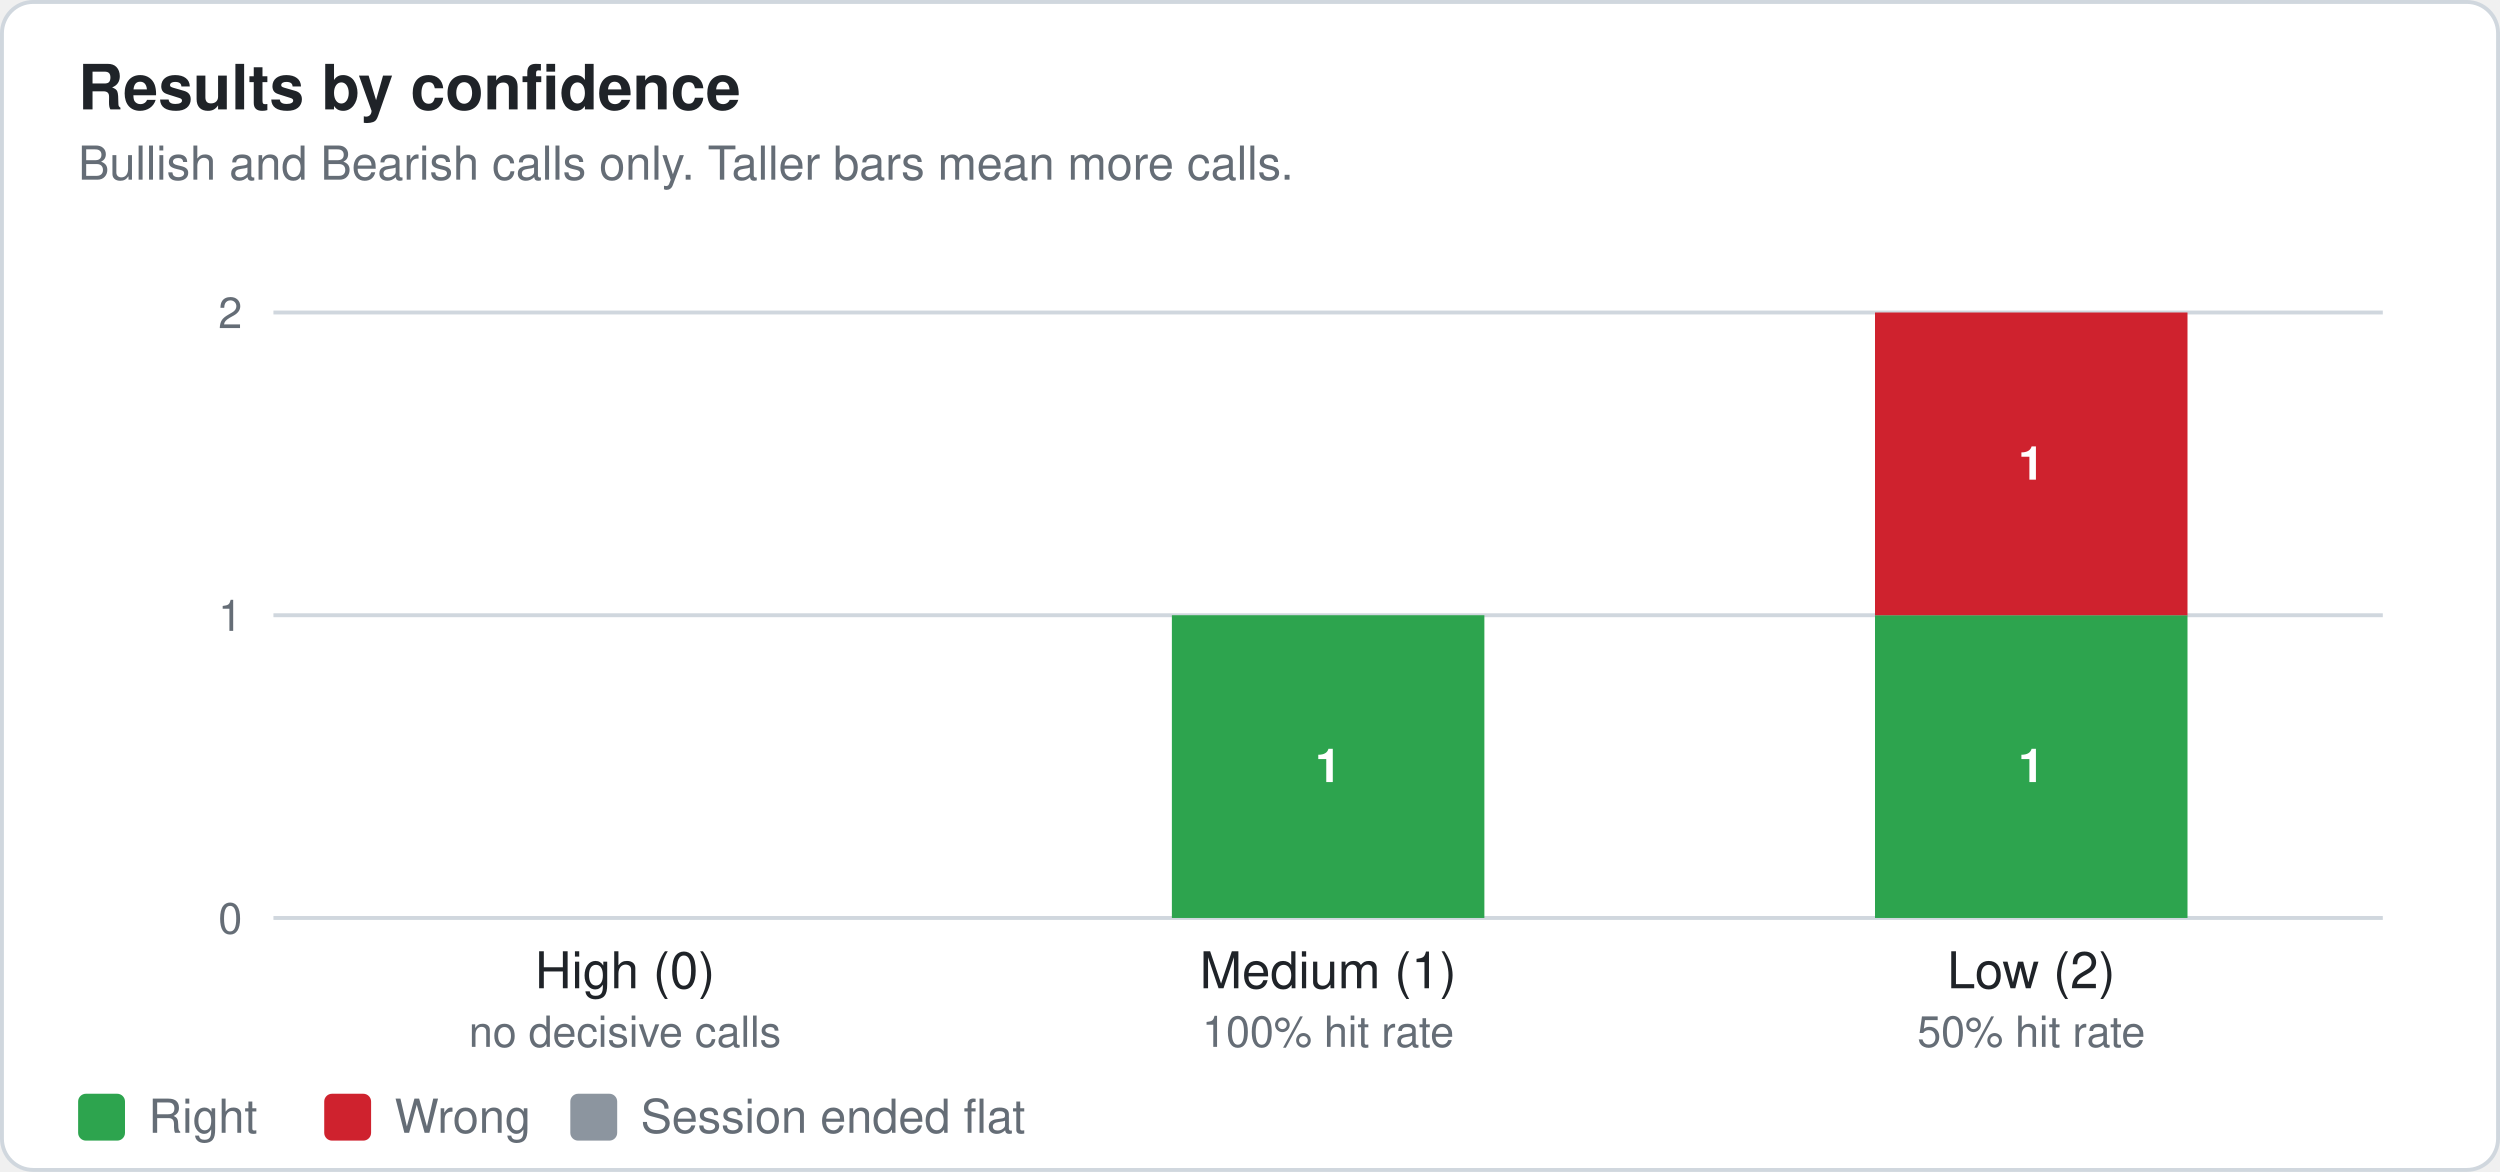
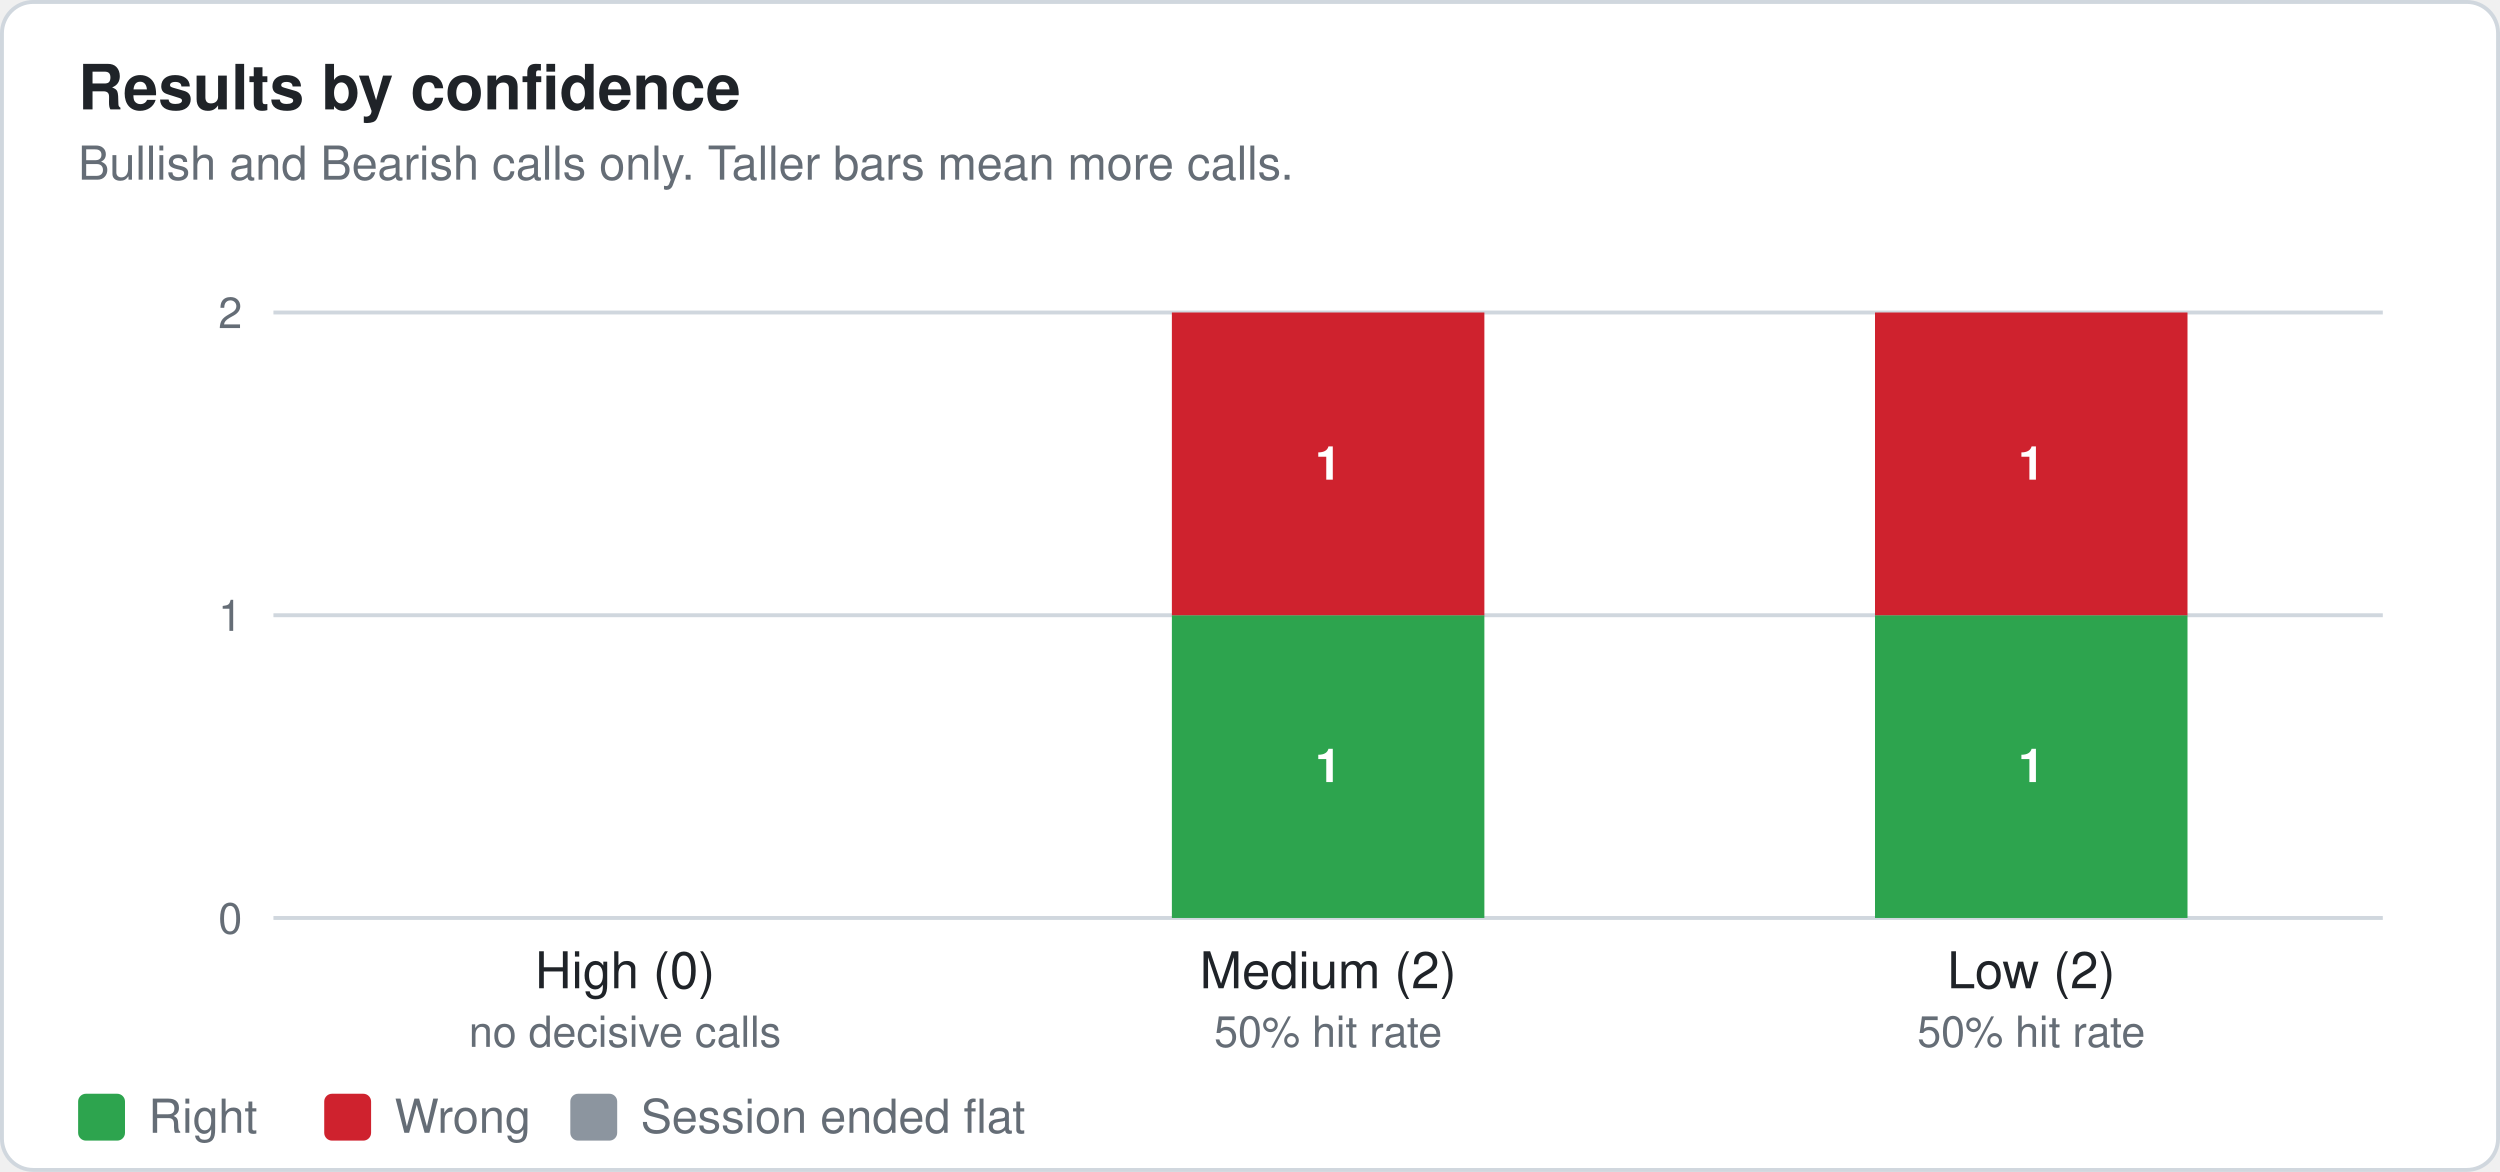
<svg xmlns="http://www.w3.org/2000/svg" width="640" height="300" viewBox="0 0 640 300" font-family="Helvetica, Arial, sans-serif">
  <rect x="0.5" y="0.5" width="639" height="299" rx="8" fill="#ffffff" stroke="#d0d7de" />
  <text x="20" y="28" font-size="16" font-weight="bold" fill="#1f2328">Results by confidence</text>
  <text x="20" y="46" font-size="12" fill="#656d76">Bullish and Bearish calls only. Taller bars mean more calls.</text>
  <line x1="70" y1="235.0" x2="610" y2="235.0" stroke="#d0d7de" />
  <text x="62" y="239.0" font-size="11" text-anchor="end" fill="#656d76">0</text>
  <line x1="70" y1="157.5" x2="610" y2="157.5" stroke="#d0d7de" />
  <text x="62" y="161.5" font-size="11" text-anchor="end" fill="#656d76">1</text>
  <line x1="70" y1="80.0" x2="610" y2="80.0" stroke="#d0d7de" />
  <text x="62" y="84.0" font-size="11" text-anchor="end" fill="#656d76">2</text>
  <text x="160.0" y="253" font-size="13" text-anchor="middle" fill="#1f2328">High (0)</text>
  <text x="160.0" y="268" font-size="11" text-anchor="middle" fill="#656d76">no decisive calls</text>
  <rect x="300.0" y="157.5" width="80" height="77.5" fill="#2da44e" />
  <text x="340.0" y="200.2" font-size="12" text-anchor="middle" fill="#ffffff" font-weight="bold">1</text>
-   <text x="340.0" y="253" font-size="13" text-anchor="middle" fill="#1f2328">Medium (1)</text>
-   <text x="340.0" y="268" font-size="11" text-anchor="middle" fill="#656d76">100% hit rate</text>
+   <rect x="300.0" y="80.0" width="80" height="77.5" fill="#cf222e" />
+   <text x="340.0" y="122.8" font-size="12" text-anchor="middle" fill="#ffffff" font-weight="bold">1</text>
+   <text x="340.0" y="253" font-size="13" text-anchor="middle" fill="#1f2328">Medium (2)</text>
+   <text x="340.0" y="268" font-size="11" text-anchor="middle" fill="#656d76">50% hit rate</text>
  <rect x="480.0" y="157.5" width="80" height="77.5" fill="#2da44e" />
  <text x="520.0" y="200.2" font-size="12" text-anchor="middle" fill="#ffffff" font-weight="bold">1</text>
  <rect x="480.0" y="80.0" width="80" height="77.5" fill="#cf222e" />
  <text x="520.0" y="122.8" font-size="12" text-anchor="middle" fill="#ffffff" font-weight="bold">1</text>
  <text x="520.0" y="253" font-size="13" text-anchor="middle" fill="#1f2328">Low (2)</text>
  <text x="520.0" y="268" font-size="11" text-anchor="middle" fill="#656d76">50% hit rate</text>
  <rect x="20" y="280" width="12" height="12" rx="2" fill="#2da44e" />
  <text x="38" y="290" font-size="12" fill="#656d76">Right</text>
  <rect x="83" y="280" width="12" height="12" rx="2" fill="#cf222e" />
  <text x="101" y="290" font-size="12" fill="#656d76">Wrong</text>
  <rect x="146" y="280" width="12" height="12" rx="2" fill="#8c959f" />
  <text x="164" y="290" font-size="12" fill="#656d76">Session ended flat</text>
</svg>
